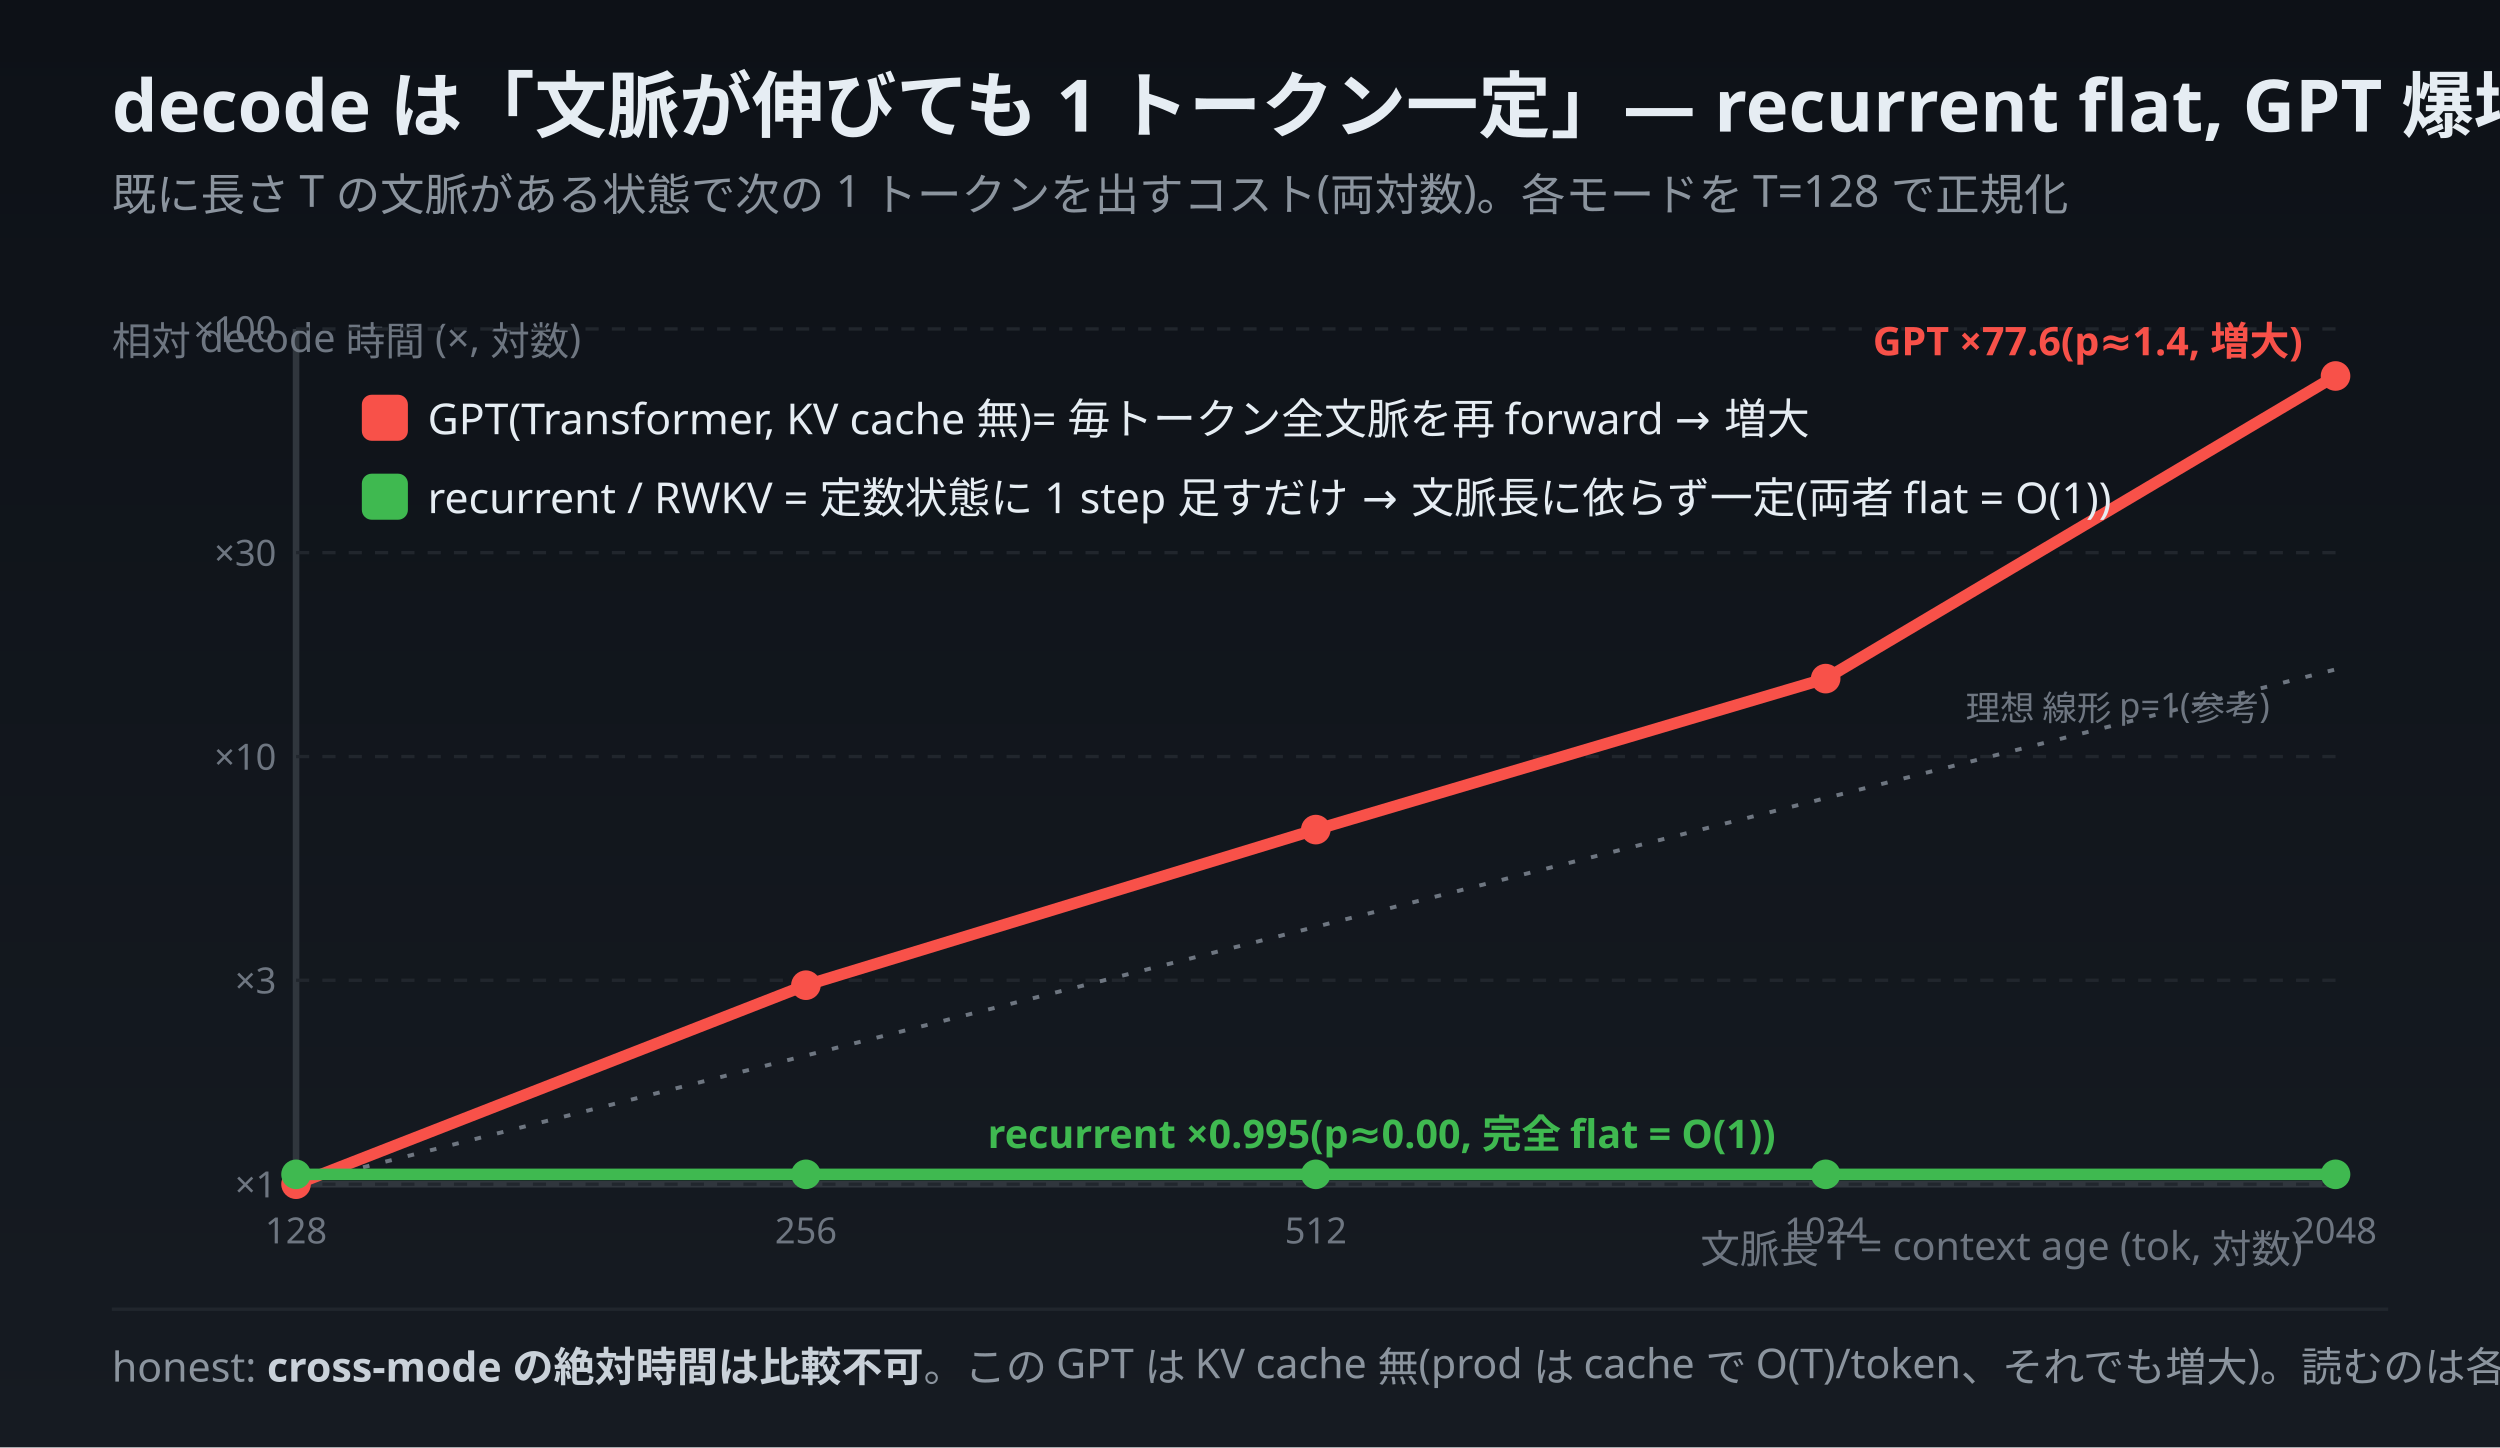
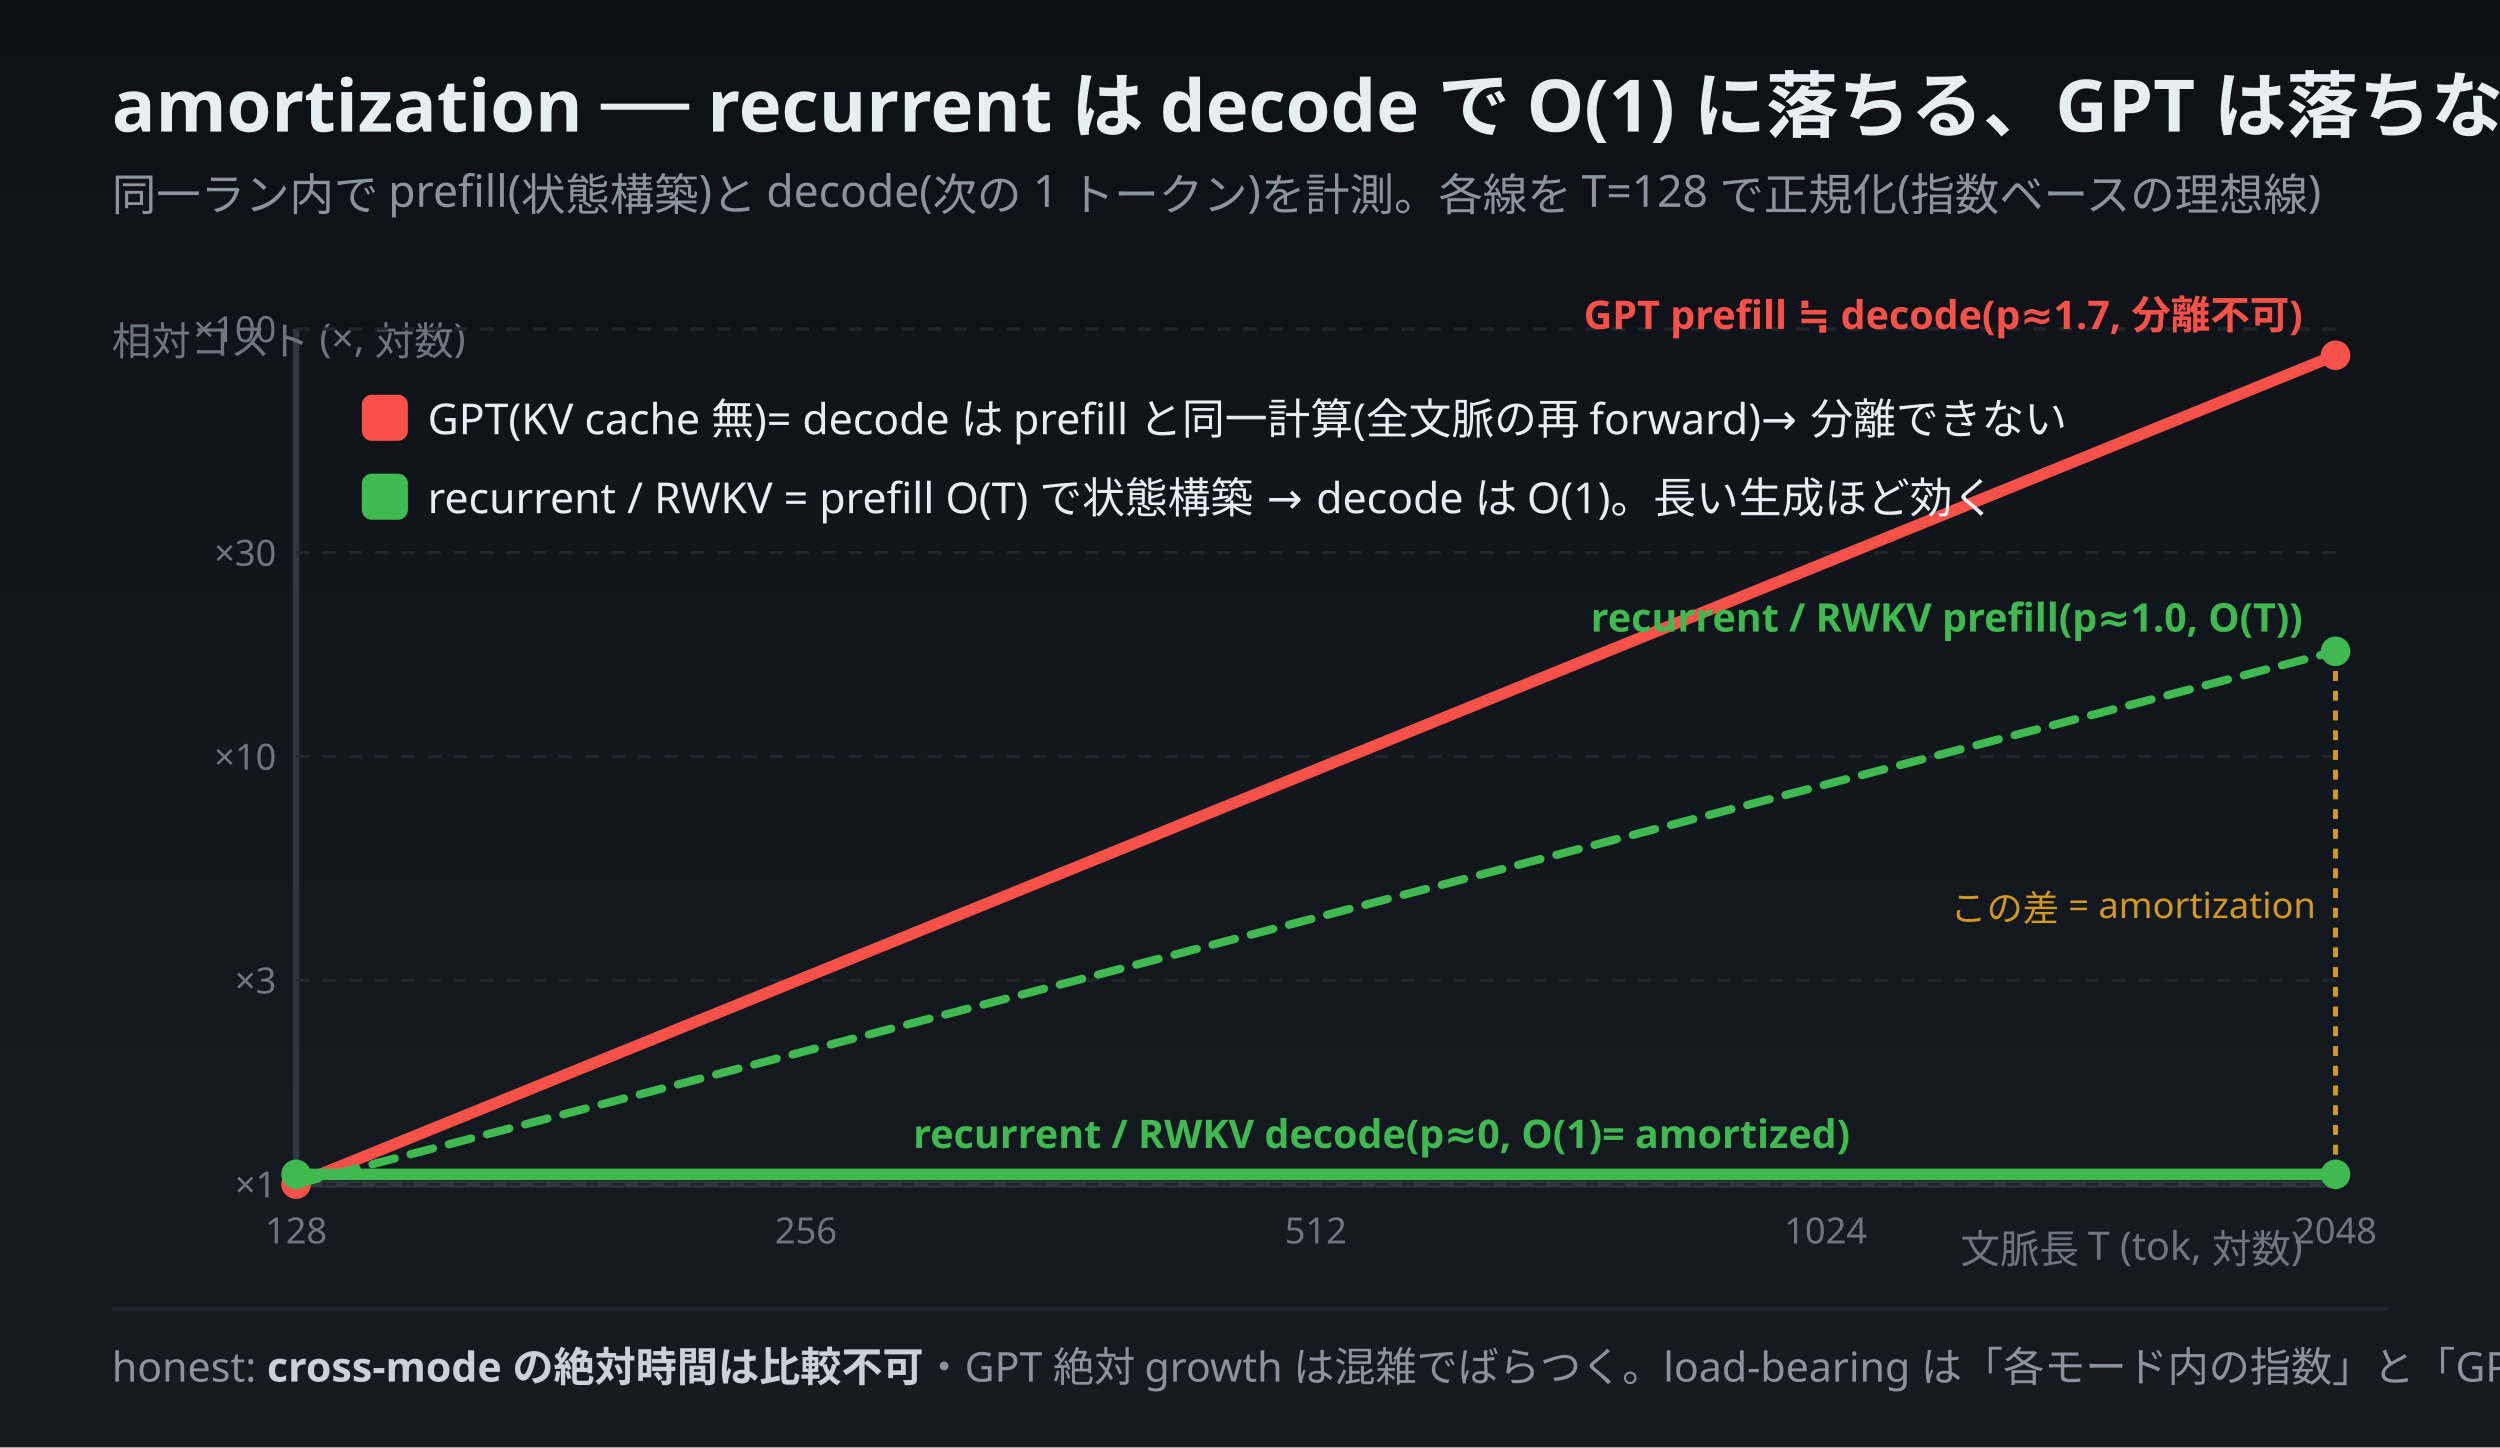
<svg xmlns="http://www.w3.org/2000/svg" viewBox="0 0 760 440" font-family="Segoe UI, Hiragino Kaku Gothic ProN, Meiryo, sans-serif">
  <defs>
    <linearGradient id="bg" x1="0" y1="0" x2="0" y2="1">
      <stop offset="0" stop-color="#0d1117" />
      <stop offset="1" stop-color="#161b22" />
    </linearGradient>
  </defs>
  <rect width="760" height="440" fill="url(#bg)" />
-   <text x="34" y="40" fill="#e6edf3" font-size="22" font-weight="700">decode は「文脈が伸びても 1 トークン一定」— recurrent flat, GPT 爆増</text>
-   <text x="34" y="64" fill="#8b949e" font-size="13.5">既に長さ T の文脈がある状態で次の 1 トークンを出すコスト(両対数)。各モードを T=128 で正規化</text>
+   <text x="34" y="40" fill="#e6edf3" font-size="22" font-weight="700">amortization ── recurrent は decode で O(1) に落ちる、GPT は落ちない</text>
+   <text x="34" y="64" fill="#8b949e" font-size="13.5">同一ラン内で prefill(状態構築)と decode(次の 1 トークン)を計測。各線を T=128 で正規化(指数ベースの理想線)</text>
  <line x1="90" y1="360" x2="710" y2="360" stroke="#30363d" stroke-width="2" />
  <line x1="90" y1="100" x2="90" y2="360" stroke="#30363d" stroke-width="2" />
-   <text x="700" y="384" fill="#6e7681" font-size="12" text-anchor="end">文脈長 T = context age (tok, 対数)</text>
-   <text x="34" y="108" fill="#6e7681" font-size="12">相対 decode 時間 (×, 対数)</text>
+   <text x="700" y="384" fill="#6e7681" font-size="12" text-anchor="end">文脈長 T (tok, 対数)</text>
+   <text x="34" y="108" fill="#6e7681" font-size="12">相対コスト (×, 対数)</text>
  <line x1="90" y1="360.0" x2="710" y2="360.0" stroke="#21262d" stroke-width="1" stroke-dasharray="4 4" />
  <text x="84" y="364" fill="#6e7681" font-size="11" text-anchor="end">×1</text>
  <line x1="90" y1="298.0" x2="710" y2="298.0" stroke="#21262d" stroke-width="1" stroke-dasharray="4 4" />
  <text x="84" y="302" fill="#6e7681" font-size="11" text-anchor="end">×3</text>
  <line x1="90" y1="230.0" x2="710" y2="230.0" stroke="#21262d" stroke-width="1" stroke-dasharray="4 4" />
  <text x="84" y="234" fill="#6e7681" font-size="11" text-anchor="end">×10</text>
  <line x1="90" y1="168.0" x2="710" y2="168.0" stroke="#21262d" stroke-width="1" stroke-dasharray="4 4" />
  <text x="84" y="172" fill="#6e7681" font-size="11" text-anchor="end">×30</text>
  <line x1="90" y1="100.0" x2="710" y2="100.0" stroke="#21262d" stroke-width="1" stroke-dasharray="4 4" />
  <text x="84" y="104" fill="#6e7681" font-size="11" text-anchor="end">×100</text>
  <text x="90" y="378" fill="#6e7681" font-size="11" text-anchor="middle">128</text>
  <text x="245" y="378" fill="#6e7681" font-size="11" text-anchor="middle">256</text>
  <text x="400" y="378" fill="#6e7681" font-size="11" text-anchor="middle">512</text>
  <text x="555" y="378" fill="#6e7681" font-size="11" text-anchor="middle">1024</text>
  <text x="710" y="378" fill="#6e7681" font-size="11" text-anchor="middle">2048</text>
-   <line x1="90" y1="360" x2="710" y2="203.5" stroke="#6e7681" stroke-width="1.2" stroke-dasharray="2 5" />
-   <text x="690" y="219" fill="#6e7681" font-size="10.5" text-anchor="end">理想 線形 p=1(参考)</text>
-   <polyline points="90,360.0 245,299.5 400,252.2 555,206.3 710,114.3" fill="none" stroke="#f85149" stroke-width="3.5" stroke-linecap="round" stroke-linejoin="round" />
+   <polyline points="90,360.0 245,297.0 400,234.0 555,171.0 710,108.0" fill="none" stroke="#f85149" stroke-width="3.5" stroke-linecap="round" stroke-linejoin="round" />
  <circle cx="90" cy="360.0" r="4.5" fill="#f85149" />
-   <circle cx="245" cy="299.5" r="4.5" fill="#f85149" />
-   <circle cx="400" cy="252.2" r="4.5" fill="#f85149" />
-   <circle cx="555" cy="206.3" r="4.5" fill="#f85149" />
-   <circle cx="710" cy="114.3" r="4.5" fill="#f85149" />
-   <text x="700" y="108" fill="#f85149" font-size="12" font-weight="700" text-anchor="end">GPT ×77.6(p≈1.4, 増大)</text>
+   <circle cx="710" cy="108.0" r="4.5" fill="#f85149" />
+   <text x="700" y="100" fill="#f85149" font-size="12" font-weight="700" text-anchor="end">GPT prefill ≒ decode(p≈1.7, 分離不可)</text>
+   <polyline points="90,360.0 245,319.5 400,279.0 555,238.5 710,198.0" fill="none" stroke="#3fb950" stroke-width="2.5" stroke-dasharray="7 5" stroke-linecap="round" stroke-linejoin="round" />
+   <circle cx="710" cy="198.0" r="4.5" fill="#3fb950" />
+   <text x="700" y="192" fill="#3fb950" font-size="12" font-weight="700" text-anchor="end">recurrent / RWKV prefill(p≈1.0, O(T))</text>
  <polyline points="90,357.0 245,357.0 400,357.0 555,357.0 710,357.0" fill="none" stroke="#3fb950" stroke-width="3.5" stroke-linecap="round" stroke-linejoin="round" />
  <circle cx="90" cy="357.0" r="4.5" fill="#3fb950" />
-   <circle cx="245" cy="357.0" r="4.5" fill="#3fb950" />
-   <circle cx="400" cy="357.0" r="4.5" fill="#3fb950" />
-   <circle cx="555" cy="357.0" r="4.5" fill="#3fb950" />
  <circle cx="710" cy="357.0" r="4.5" fill="#3fb950" />
-   <text x="420" y="349" fill="#3fb950" font-size="12" font-weight="700" text-anchor="middle">recurrent ×0.995(p≈0.00, 完全 flat = O(1))</text>
+   <text x="420" y="349" fill="#3fb950" font-size="12" font-weight="700" text-anchor="middle">recurrent / RWKV decode(p≈0, O(1)= amortized)</text>
+   <line x1="710" y1="204" x2="710" y2="351" stroke="#d29922" stroke-width="1.5" stroke-dasharray="3 3" />
+   <text x="704" y="280" fill="#d29922" font-size="11" text-anchor="end">この差 = amortization</text>
  <rect x="110" y="120" width="14" height="14" rx="3" fill="#f85149" />
-   <text x="130" y="132" fill="#e6edf3" font-size="13">GPT(Transformer, KV cache 無)= 毎トークン全文脈を再 forward → 増大</text>
+   <text x="130" y="132" fill="#e6edf3" font-size="13">GPT(KV cache 無)= decode は prefill と同一計算(全文脈の再 forward)→ 分離できない</text>
  <rect x="110" y="144" width="14" height="14" rx="3" fill="#3fb950" />
-   <text x="130" y="156" fill="#e6edf3" font-size="13">recurrent / RWKV = 定数状態に 1 step 足すだけ → 文脈長に依らず一定(両者 flat = O(1))</text>
+   <text x="130" y="156" fill="#e6edf3" font-size="13">recurrent / RWKV = prefill O(T) で状態構築 → decode は O(1)。長い生成ほど効く</text>
  <line x1="34" y1="398" x2="726" y2="398" stroke="#21262d" stroke-width="1" />
-   <text x="34" y="420" fill="#8b949e" font-size="12.5">honest: <tspan fill="#c9d1d9" font-weight="700">cross-mode の絶対時間は比較不可</tspan>。この GPT は KV cache 無(prod は cache で O(T)/token、それでも増大)。読むのは各モード内の傾き。</text>
+   <text x="34" y="420" fill="#8b949e" font-size="12.5">honest: <tspan fill="#c9d1d9" font-weight="700">cross-mode の絶対時間は比較不可</tspan>・GPT 絶対 growth は混雑でばらつく。load-bearing は「各モード内の指数」と「GPT は prefill≒decode / recurrent だけ decode 平坦」。</text>
</svg>
